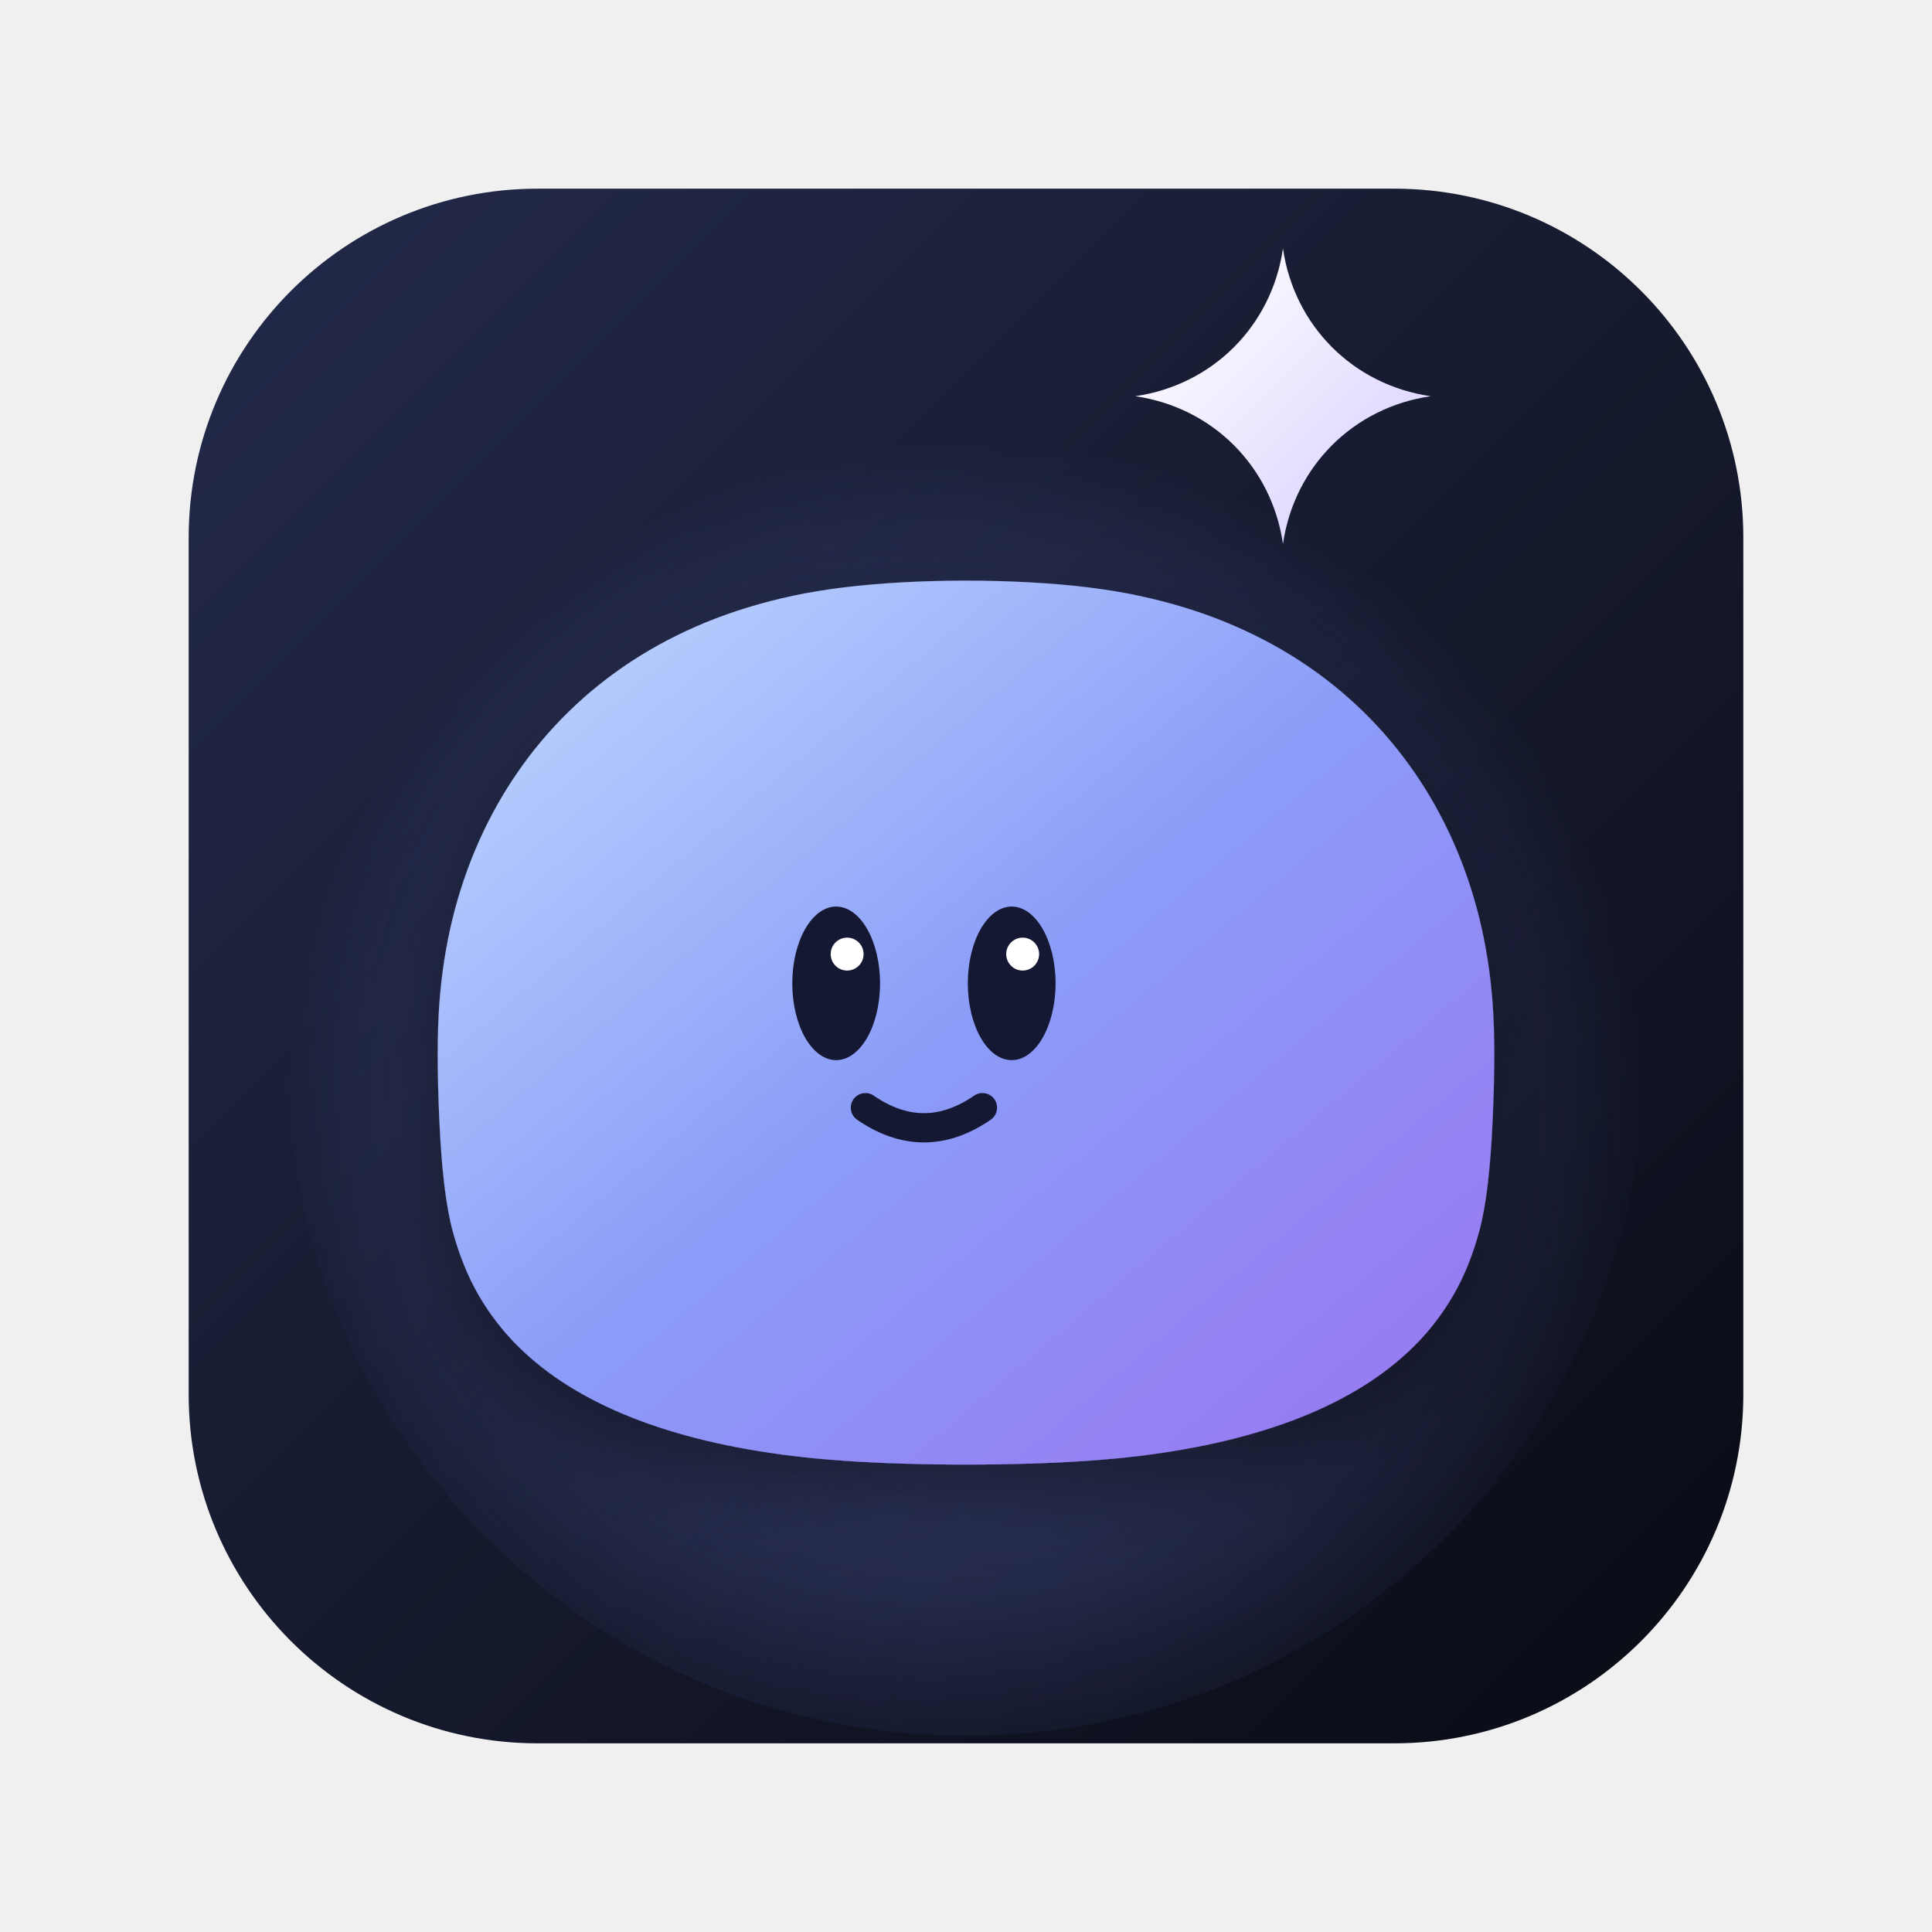
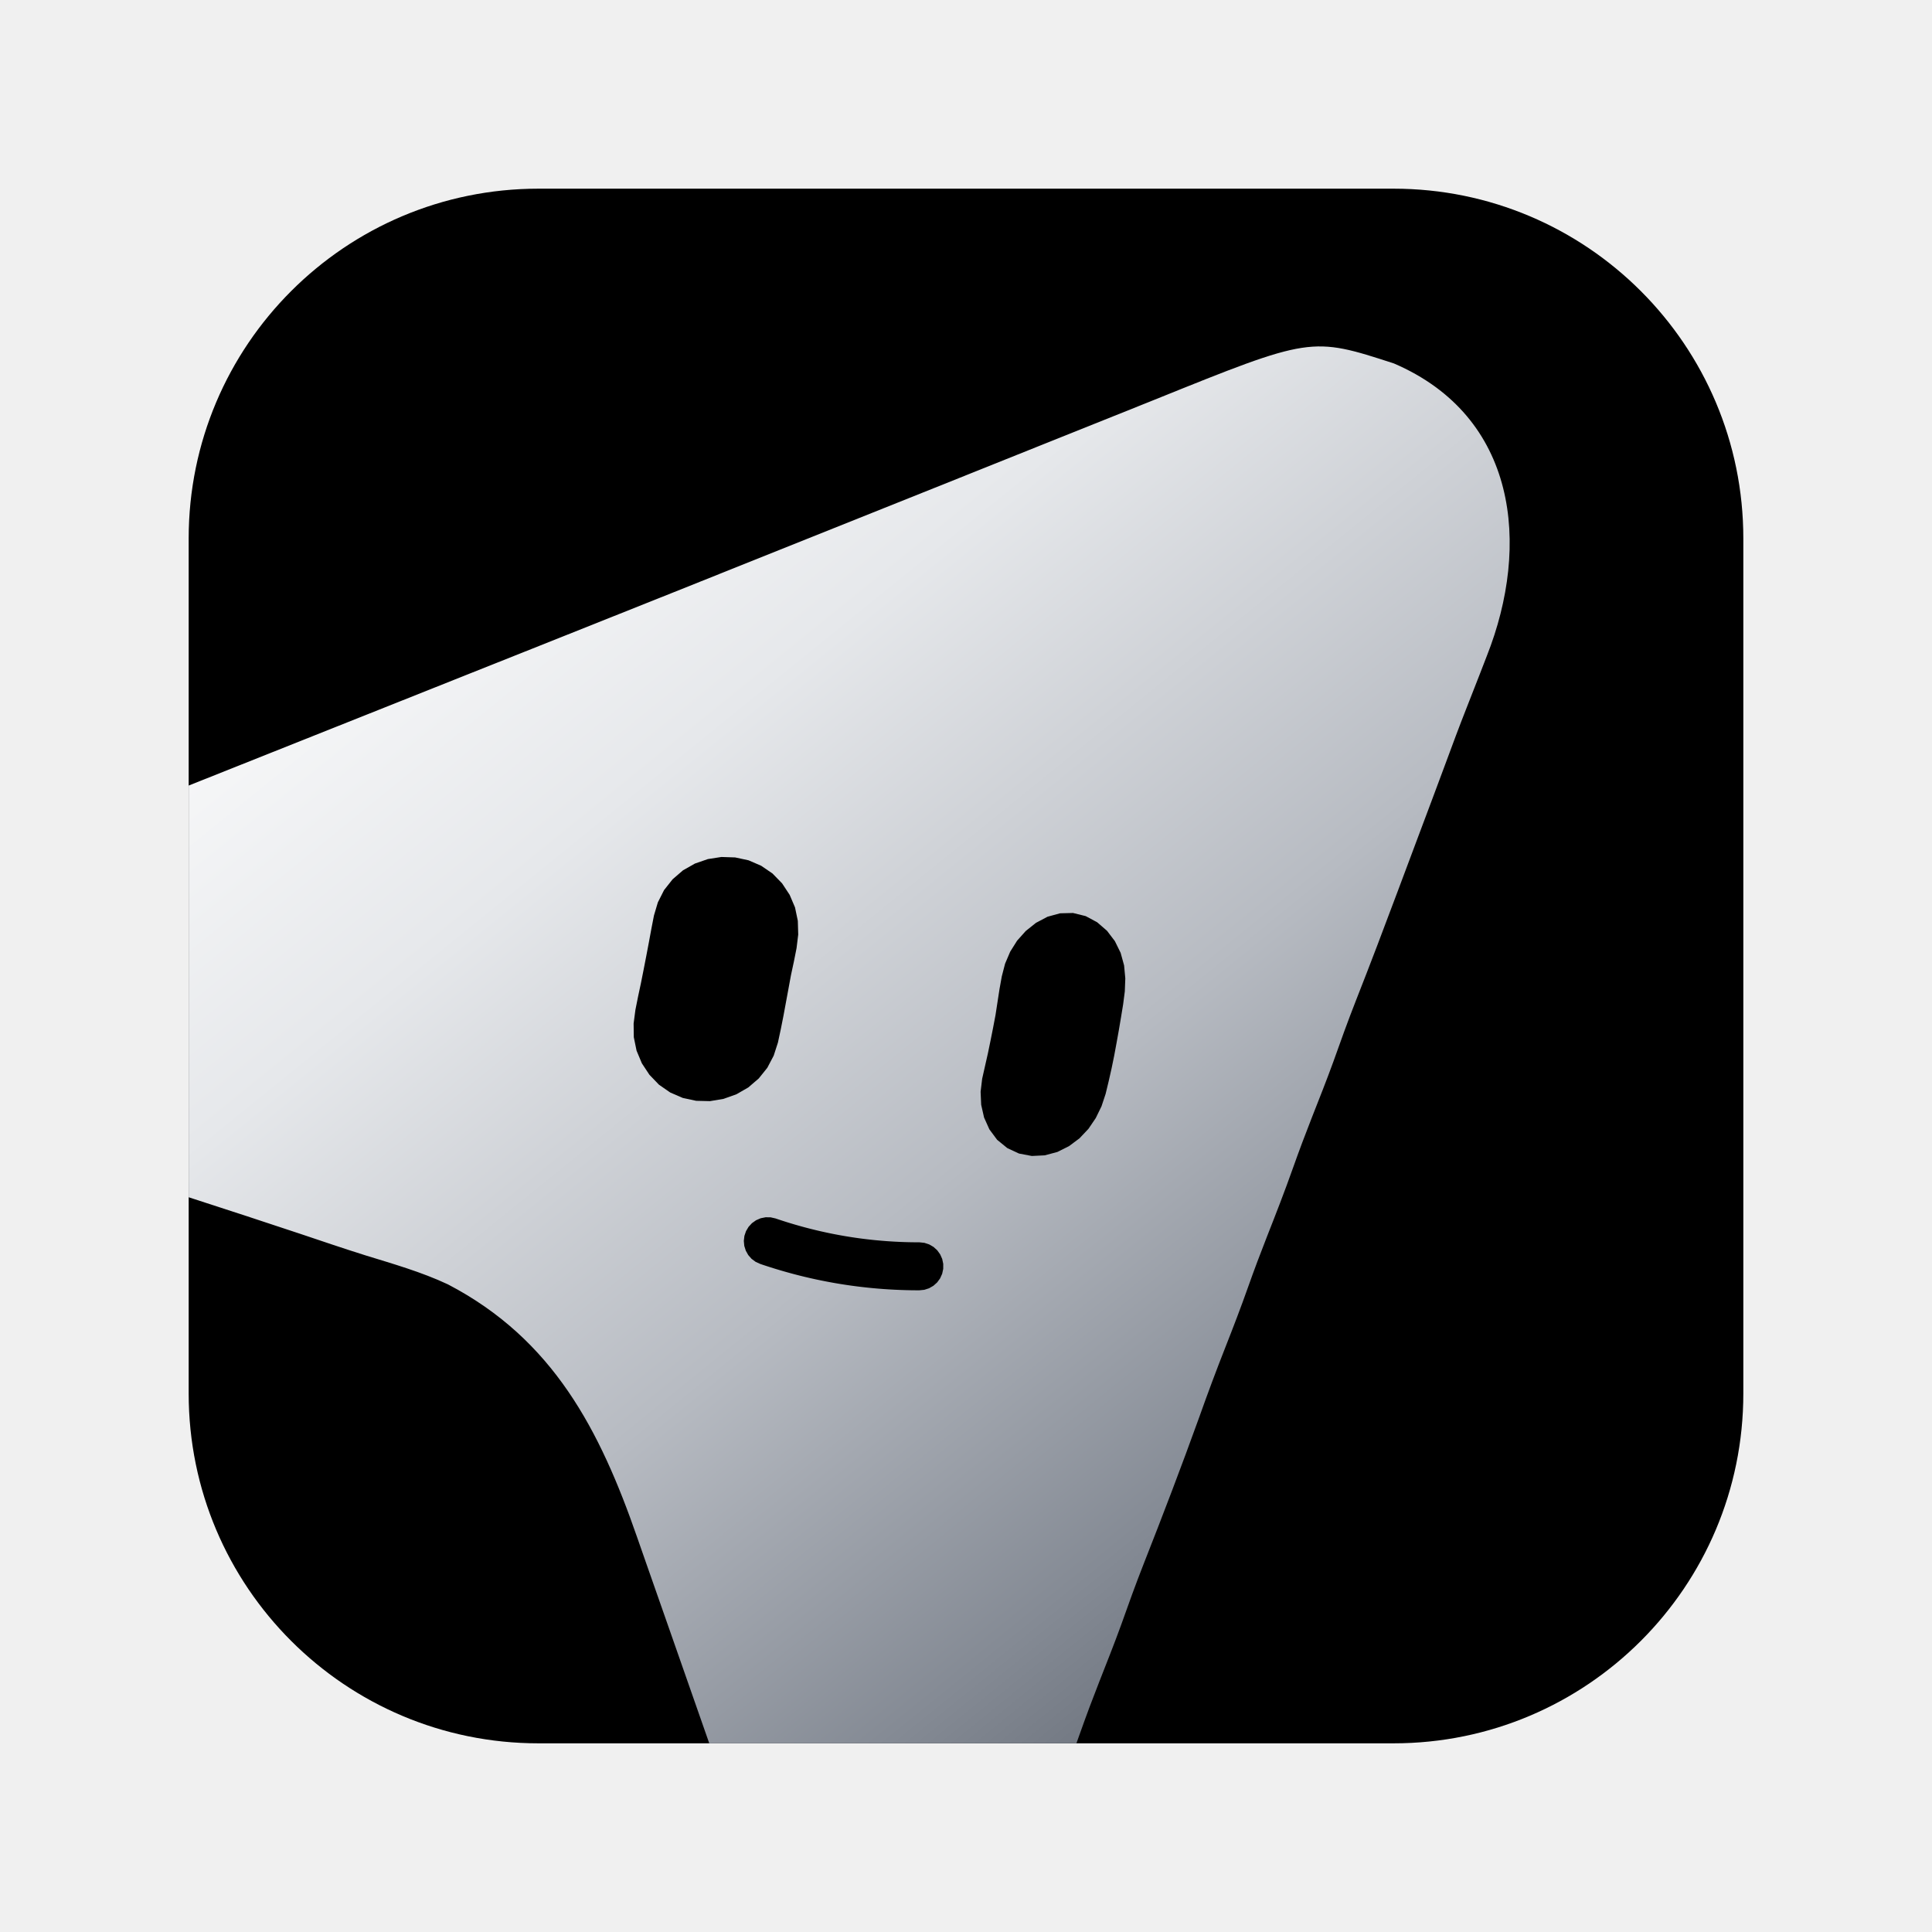
- <svg xmlns="http://www.w3.org/2000/svg" viewBox="0 0 1024 1024" role="img" aria-labelledby="title">
+ <svg xmlns="http://www.w3.org/2000/svg" viewBox="0 0 1024 1024" role="img" aria-labelledby="title desc">
  <defs>
-     <linearGradient id="tile" x1="0" y1="0" x2="1" y2="1">
-       <stop offset="0" stop-color="#232a4a" />
-       <stop offset="1" stop-color="#090b14" />
+     <clipPath id="tile">
+       <rect width="1024" height="1024" rx="230.4" />
+     </clipPath>
+     <linearGradient id="mascot-grey" x1="18%" y1="10%" x2="84%" y2="94%">
+       <stop offset="0" stop-color="#FFFFFF" />
+       <stop offset="0.28" stop-color="#E6E8EB" />
+       <stop offset="0.58" stop-color="#B7BBC2" />
+       <stop offset="0.82" stop-color="#848A94" />
+       <stop offset="1" stop-color="#5B616B" />
    </linearGradient>
-     <radialGradient id="glow" cx="0.5" cy="0.55" r="0.5">
-       <stop offset="0" stop-color="#7b8cf6" stop-opacity="0.55" />
-       <stop offset="1" stop-color="#7b8cf6" stop-opacity="0" />
-     </radialGradient>
-     <linearGradient id="blob" x1="0" y1="0" x2="1" y2="1">
-       <stop offset="0" stop-color="#c3dcff" />
-       <stop offset="0.5" stop-color="#8b9cf8" />
-       <stop offset="1" stop-color="#9a74f0" />
-     </linearGradient>
-     <linearGradient id="sheen" x1="0" y1="0" x2="0" y2="1">
-       <stop offset="0" stop-color="#ffffff" stop-opacity="0.55" />
-       <stop offset="0.45" stop-color="#ffffff" stop-opacity="0" />
-     </linearGradient>
-     <linearGradient id="star" x1="4" y1="4" x2="28" y2="28" gradientUnits="userSpaceOnUse">
-       <stop offset="0" stop-color="#ffffff" />
-       <stop offset="1" stop-color="#d9d2ff" />
-     </linearGradient>
-     <clipPath id="bodyclip">
-       <g transform="translate(232 262) scale(2.450326)">
-         <g transform="translate(4.0513 5.0738) scale(1.102192)">
-           <path d="M203.351 118.341C202.919 127.902 202.057 135.082 200.766 139.88C199.474 144.678 197.762 148.914 195.629 152.588C193.496 156.263 190.955 159.567 188.006 162.5C185.058 165.434 181.717 168.064 177.984 170.391C174.251 172.719 170.139 174.772 165.647 176.551C161.156 178.33 156.283 179.849 151.029 181.108C145.775 182.367 140.081 183.372 133.948 184.123C127.816 184.875 120.624 185.375 112.375 185.625C104.125 185.875 95.875 185.875 87.625 185.625C79.376 185.375 72.184 184.875 66.052 184.123C59.919 183.372 54.225 182.367 48.971 181.108C43.717 179.849 38.844 178.33 34.353 176.551C29.861 174.772 25.749 172.719 22.016 170.391C18.283 168.064 14.942 165.434 11.994 162.5C9.045 159.567 6.504 156.263 4.371 152.588C2.238 148.914 0.526 144.678 -0.766 139.88C-2.057 135.082 -2.919 127.902 -3.351 118.341C-3.784 108.78 -3.784 101.094 -3.351 95.281C-2.919 89.469 -2.057 83.936 -0.766 78.681C0.526 73.427 2.238 68.396 4.371 63.589C6.504 58.782 9.045 54.239 11.994 49.96C14.942 45.682 18.283 41.715 22.016 38.06C25.749 34.406 29.861 31.107 34.353 28.165C38.844 25.222 43.717 22.672 48.971 20.515C54.225 18.358 59.919 16.621 66.052 15.304C72.184 13.987 79.376 13.107 87.625 12.664C95.875 12.221 104.125 12.221 112.375 12.664C120.624 13.107 127.816 13.987 133.948 15.304C140.081 16.621 145.775 18.358 151.029 20.515C156.283 22.672 161.156 25.222 165.647 28.165C170.139 31.107 174.251 34.406 177.984 38.06C181.717 41.715 185.058 45.682 188.006 49.96C190.955 54.239 193.496 58.782 195.629 63.589C197.762 68.396 199.474 73.427 200.766 78.681C202.057 83.936 202.919 89.469 203.351 95.281C203.784 101.094 203.784 108.78 203.351 118.341Z" />
-         </g>
-       </g>
-     </clipPath>
-     <filter id="shadow" x="-20%" y="-20%" width="140%" height="140%">
-       <feDropShadow dx="0" dy="18" stdDeviation="22" flood-color="#000" flood-opacity="0.45" />
-     </filter>
  </defs>
-   <rect x="100" y="100" width="824" height="824" rx="185" fill="url(#tile)" />
-   <circle cx="512" cy="560" r="360" fill="url(#glow)" />
-   <g filter="url(#shadow)">
-     <g transform="translate(232 262) scale(2.450326)">
-       <g transform="translate(4.0513 5.0738) scale(1.102192)">
-         <path fill="url(#blob)" d="M203.351 118.341C202.919 127.902 202.057 135.082 200.766 139.88C199.474 144.678 197.762 148.914 195.629 152.588C193.496 156.263 190.955 159.567 188.006 162.5C185.058 165.434 181.717 168.064 177.984 170.391C174.251 172.719 170.139 174.772 165.647 176.551C161.156 178.33 156.283 179.849 151.029 181.108C145.775 182.367 140.081 183.372 133.948 184.123C127.816 184.875 120.624 185.375 112.375 185.625C104.125 185.875 95.875 185.875 87.625 185.625C79.376 185.375 72.184 184.875 66.052 184.123C59.919 183.372 54.225 182.367 48.971 181.108C43.717 179.849 38.844 178.33 34.353 176.551C29.861 174.772 25.749 172.719 22.016 170.391C18.283 168.064 14.942 165.434 11.994 162.5C9.045 159.567 6.504 156.263 4.371 152.588C2.238 148.914 0.526 144.678 -0.766 139.88C-2.057 135.082 -2.919 127.902 -3.351 118.341C-3.784 108.78 -3.784 101.094 -3.351 95.281C-2.919 89.469 -2.057 83.936 -0.766 78.681C0.526 73.427 2.238 68.396 4.371 63.589C6.504 58.782 9.045 54.239 11.994 49.96C14.942 45.682 18.283 41.715 22.016 38.06C25.749 34.406 29.861 31.107 34.353 28.165C38.844 25.222 43.717 22.672 48.971 20.515C54.225 18.358 59.919 16.621 66.052 15.304C72.184 13.987 79.376 13.107 87.625 12.664C95.875 12.221 104.125 12.221 112.375 12.664C120.624 13.107 127.816 13.987 133.948 15.304C140.081 16.621 145.775 18.358 151.029 20.515C156.283 22.672 161.156 25.222 165.647 28.165C170.139 31.107 174.251 34.406 177.984 38.06C181.717 41.715 185.058 45.682 188.006 49.96C190.955 54.239 193.496 58.782 195.629 63.589C197.762 68.396 199.474 73.427 200.766 78.681C202.057 83.936 202.919 89.469 203.351 95.281C203.784 101.094 203.784 108.78 203.351 118.341Z" />
-       </g>
+   <g transform="translate(100 100) scale(0.8046875)">
+     <g clip-path="url(#tile)">
+       <rect width="1024" height="1024" fill="#000000" />
+       <path fill="url(#mascot-grey)" fill-rule="evenodd" d="M 855.02 307.86 C 853.52 311.72 852.03 315.58 850.54 319.44 C 847.65 326.93 844.71 334.40 841.76 341.87 C 836.84 354.31 832.20 366.84 827.57 379.39 C 821.95 394.57 816.25 409.71 810.56 424.86 C 805.83 437.46 801.11 450.05 796.40 462.65 C 787.38 486.76 778.27 510.81 768.83 534.76 C 763.60 548.10 758.73 561.55 753.95 575.06 C 749.45 587.42 744.60 599.64 739.78 611.88 C 735.43 622.96 731.25 634.06 727.28 645.28 C 721.93 660.40 716.12 675.31 710.24 690.23 C 705.89 701.30 701.71 712.41 697.74 723.63 C 693.08 736.80 688.09 749.80 682.97 762.80 C 676.91 778.19 671.13 793.65 665.60 809.25 C 653.91 841.70 641.59 873.92 628.95 906.00 C 623.71 919.35 618.85 932.79 614.07 946.31 C 609.57 958.67 604.72 970.89 599.90 983.13 C 595.55 994.20 591.37 1005.31 587.40 1016.53 C 553.14 1112.62 553.14 1112.62 516.31 1130.67 C 484.93 1144.17 457.26 1148.81 424.19 1137.67 C 400.29 1127.05 375.46 1112.10 364.88 1086.92 C 364.25 1085.10 363.61 1083.28 362.96 1081.41 C 362.22 1079.31 361.48 1077.21 360.72 1075.05 C 359.54 1071.62 359.54 1071.62 358.33 1068.13 C 357.48 1065.70 356.63 1063.28 355.75 1060.79 C 353.91 1055.53 352.07 1050.26 350.24 1045.00 C 347.33 1036.64 344.40 1028.28 341.47 1019.93 C 333.12 996.17 324.81 972.41 316.52 948.64 C 311.44 934.09 306.34 919.55 301.23 905.02 C 299.29 899.50 297.37 893.99 295.45 888.47 C 270.91 817.76 240.19 757.92 170.76 721.70 C 153.30 713.50 134.62 708.21 116.24 702.53 C 101.98 698.05 87.84 693.23 73.67 688.47 C 50.38 680.71 27.06 673.07 3.70 665.52 C -1.79 663.74 -7.29 661.95 -12.78 660.17 C -23.39 656.72 -34.01 653.33 -44.64 649.96 C -82.46 637.86 -119.55 625.93 -140.31 589.31 C -154.81 554.43 -162.14 524.71 -148.01 488.11 C -134.11 458.09 -112.06 437.84 -81.52 425.66 C -78.53 424.47 -75.54 423.27 -72.47 422.04 C -69.20 420.74 -65.93 419.44 -62.56 418.10 C -59.04 416.70 -55.53 415.30 -52.02 413.89 C -42.38 410.04 -32.74 406.21 -23.10 402.37 C -12.74 398.25 -2.38 394.11 7.98 389.97 C 32.87 380.04 57.78 370.12 82.69 360.20 C 94.40 355.54 106.10 350.87 117.81 346.21 C 121.30 344.82 121.30 344.82 124.87 343.40 C 129.59 341.52 134.31 339.63 139.04 337.75 C 150.99 332.99 162.93 328.23 174.88 323.47 C 177.26 322.52 179.65 321.57 182.10 320.59 C 196.72 314.77 211.34 308.95 225.96 303.13 C 287.71 278.54 349.42 253.88 411.11 229.15 C 439.23 217.88 467.36 206.64 495.49 195.39 C 518.02 186.39 540.53 177.37 563.04 168.32 C 578.42 162.13 593.81 155.98 609.20 149.84 C 618.02 146.33 626.84 142.80 635.64 139.24 C 739.26 97.41 739.26 97.41 793.85 115.12 C 875.04 150.01 884.06 234.58 855.02 307.86 Z M 350.90 440.19 L 359.96 440.49 L 368.77 442.38 L 377.08 445.97 L 384.54 451.07 L 390.86 457.56 L 395.84 465.11 L 399.38 473.41 L 401.23 482.26 L 401.49 491.28 L 400.39 500.26 L 398.62 509.16 L 396.72 518.01 L 395.08 526.90 L 393.43 535.80 L 391.79 544.69 L 390.02 553.59 L 388.12 562.44 L 385.34 571.04 L 381.13 579.05 L 375.48 586.09 L 368.61 591.99 L 360.77 596.50 L 352.25 599.53 L 343.36 601.01 L 334.29 600.80 L 325.44 598.90 L 317.18 595.32 L 309.76 590.18 L 303.48 583.64 L 298.50 576.10 L 295.01 567.75 L 293.19 558.90 L 293.07 549.88 L 294.25 540.90 L 296.02 532.05 L 297.91 523.19 L 299.68 514.30 L 301.41 505.40 L 303.10 496.51 L 304.74 487.62 L 306.47 478.72 L 309.04 470.08 L 313.13 461.99 L 318.74 454.90 L 325.57 449.00 L 333.45 444.53 L 341.97 441.58 Z M 582.49 477.08 L 590.84 479.14 L 598.39 483.19 L 604.88 488.80 L 610.06 495.62 L 613.86 503.34 L 616.13 511.60 L 616.93 520.16 L 616.60 528.76 L 615.50 537.27 L 614.11 545.75 L 612.68 554.22 L 611.16 562.69 L 609.60 571.12 L 607.87 579.55 L 605.97 587.94 L 603.95 596.29 L 601.25 604.42 L 597.46 612.18 L 592.65 619.26 L 586.75 625.50 L 579.88 630.64 L 572.21 634.48 L 563.90 636.71 L 555.35 637.13 L 546.92 635.53 L 539.16 631.91 L 532.50 626.47 L 527.40 619.60 L 523.90 611.80 L 522.00 603.41 L 521.62 594.85 L 522.64 586.30 L 524.53 577.91 L 526.43 569.52 L 528.16 561.13 L 529.84 552.70 L 531.45 544.23 L 532.75 535.75 L 534.06 527.24 L 535.58 518.81 L 537.73 510.50 L 541.10 502.58 L 545.65 495.33 L 551.38 488.92 L 558.09 483.57 L 565.67 479.56 L 573.94 477.29 Z M 376.40 708.21 L 378.08 708.79 L 379.81 709.36 L 381.54 709.92 L 383.28 710.48 L 385.01 711.02 L 386.75 711.56 L 388.49 712.08 L 390.23 712.60 L 391.97 713.10 L 393.72 713.60 L 395.46 714.08 L 397.21 714.56 L 398.96 715.03 L 400.71 715.48 L 402.47 715.93 L 404.22 716.36 L 405.98 716.79 L 407.74 717.20 L 409.50 717.61 L 411.26 718.00 L 413.02 718.39 L 414.79 718.76 L 416.56 719.13 L 418.33 719.48 L 420.10 719.83 L 421.87 720.16 L 423.65 720.49 L 425.42 720.81 L 427.20 721.11 L 428.98 721.41 L 430.76 721.69 L 432.54 721.97 L 434.33 722.23 L 436.11 722.49 L 437.90 722.73 L 439.69 722.97 L 441.48 723.19 L 443.28 723.41 L 445.07 723.61 L 446.87 723.81 L 448.66 723.99 L 450.46 724.17 L 452.26 724.33 L 454.07 724.49 L 455.87 724.63 L 457.68 724.77 L 459.48 724.89 L 461.29 725.01 L 463.10 725.11 L 464.91 725.21 L 466.73 725.29 L 468.54 725.37 L 470.36 725.43 L 472.17 725.49 L 473.99 725.53 L 475.81 725.57 L 477.63 725.59 L 479.46 725.61 L 481.24 725.61 L 481.24 725.61 L 484.53 725.28 L 487.67 724.27 L 490.54 722.62 L 493.00 720.42 L 494.95 717.75 L 496.30 714.73 L 497.00 711.50 L 497.01 708.20 L 496.33 704.96 L 494.99 701.94 L 493.06 699.26 L 490.61 697.04 L 487.75 695.38 L 484.61 694.35 L 481.33 694.00 L 481.33 694.00 L 479.63 694.00 L 477.98 693.98 L 476.33 693.96 L 474.69 693.93 L 473.04 693.89 L 471.40 693.84 L 469.76 693.78 L 468.12 693.71 L 466.48 693.63 L 464.84 693.55 L 463.21 693.45 L 461.58 693.35 L 459.95 693.24 L 458.32 693.11 L 456.69 692.98 L 455.06 692.84 L 453.44 692.69 L 451.82 692.54 L 450.19 692.37 L 448.57 692.19 L 446.96 692.01 L 445.34 691.81 L 443.72 691.61 L 442.11 691.40 L 440.50 691.18 L 438.89 690.95 L 437.28 690.71 L 435.67 690.46 L 434.07 690.20 L 432.46 689.94 L 430.86 689.66 L 429.26 689.38 L 427.66 689.08 L 426.06 688.78 L 424.47 688.47 L 422.87 688.15 L 421.28 687.82 L 419.68 687.48 L 418.09 687.13 L 416.50 686.78 L 414.92 686.41 L 413.33 686.04 L 411.75 685.65 L 410.16 685.26 L 408.58 684.86 L 407.00 684.45 L 405.42 684.03 L 403.84 683.60 L 402.26 683.16 L 400.69 682.71 L 399.11 682.26 L 397.54 681.79 L 395.97 681.32 L 394.40 680.84 L 392.83 680.34 L 391.26 679.84 L 389.70 679.33 L 388.13 678.81 L 386.53 678.27 L 386.53 678.27 L 383.31 677.54 L 380.00 677.50 L 376.76 678.15 L 373.73 679.46 L 371.03 681.37 L 368.79 683.80 L 367.10 686.64 L 366.04 689.77 L 365.66 693.05 L 365.96 696.34 L 366.95 699.49 L 368.56 702.38 L 370.74 704.86 L 373.39 706.83 L 376.40 708.21 Z" />
    </g>
  </g>
-   <rect x="0" y="0" width="1024" height="1024" fill="url(#sheen)" clip-path="url(#bodyclip)" />
-   <g transform="translate(232 262) scale(2.450326) translate(105.17 109.34) scale(0.791) translate(-120 -122.5)">
-     <ellipse cx="96" cy="118" rx="12" ry="21" fill="#141833" />
-     <ellipse cx="144" cy="118" rx="12" ry="21" fill="#141833" />
-     <circle cx="99" cy="110" r="4.5" fill="#fff" />
-     <circle cx="147" cy="110" r="4.5" fill="#fff" />
-     <path d="M104 152 Q120 163 136 152" stroke="#141833" stroke-width="8" fill="none" stroke-linecap="round" />
-   </g>
-   <g transform="translate(680 210) scale(5.4) translate(-16 -16)">
-     <path d="M16 1.5c1.1 7.6 6.9 13.4 14.5 14.5-7.6 1.1-13.4 6.9-14.5 14.5C14.9 22.9 9.1 17.1 1.5 16 9.1 14.9 14.9 9.1 16 1.5Z" fill="url(#star)" />
-   </g>
</svg>
